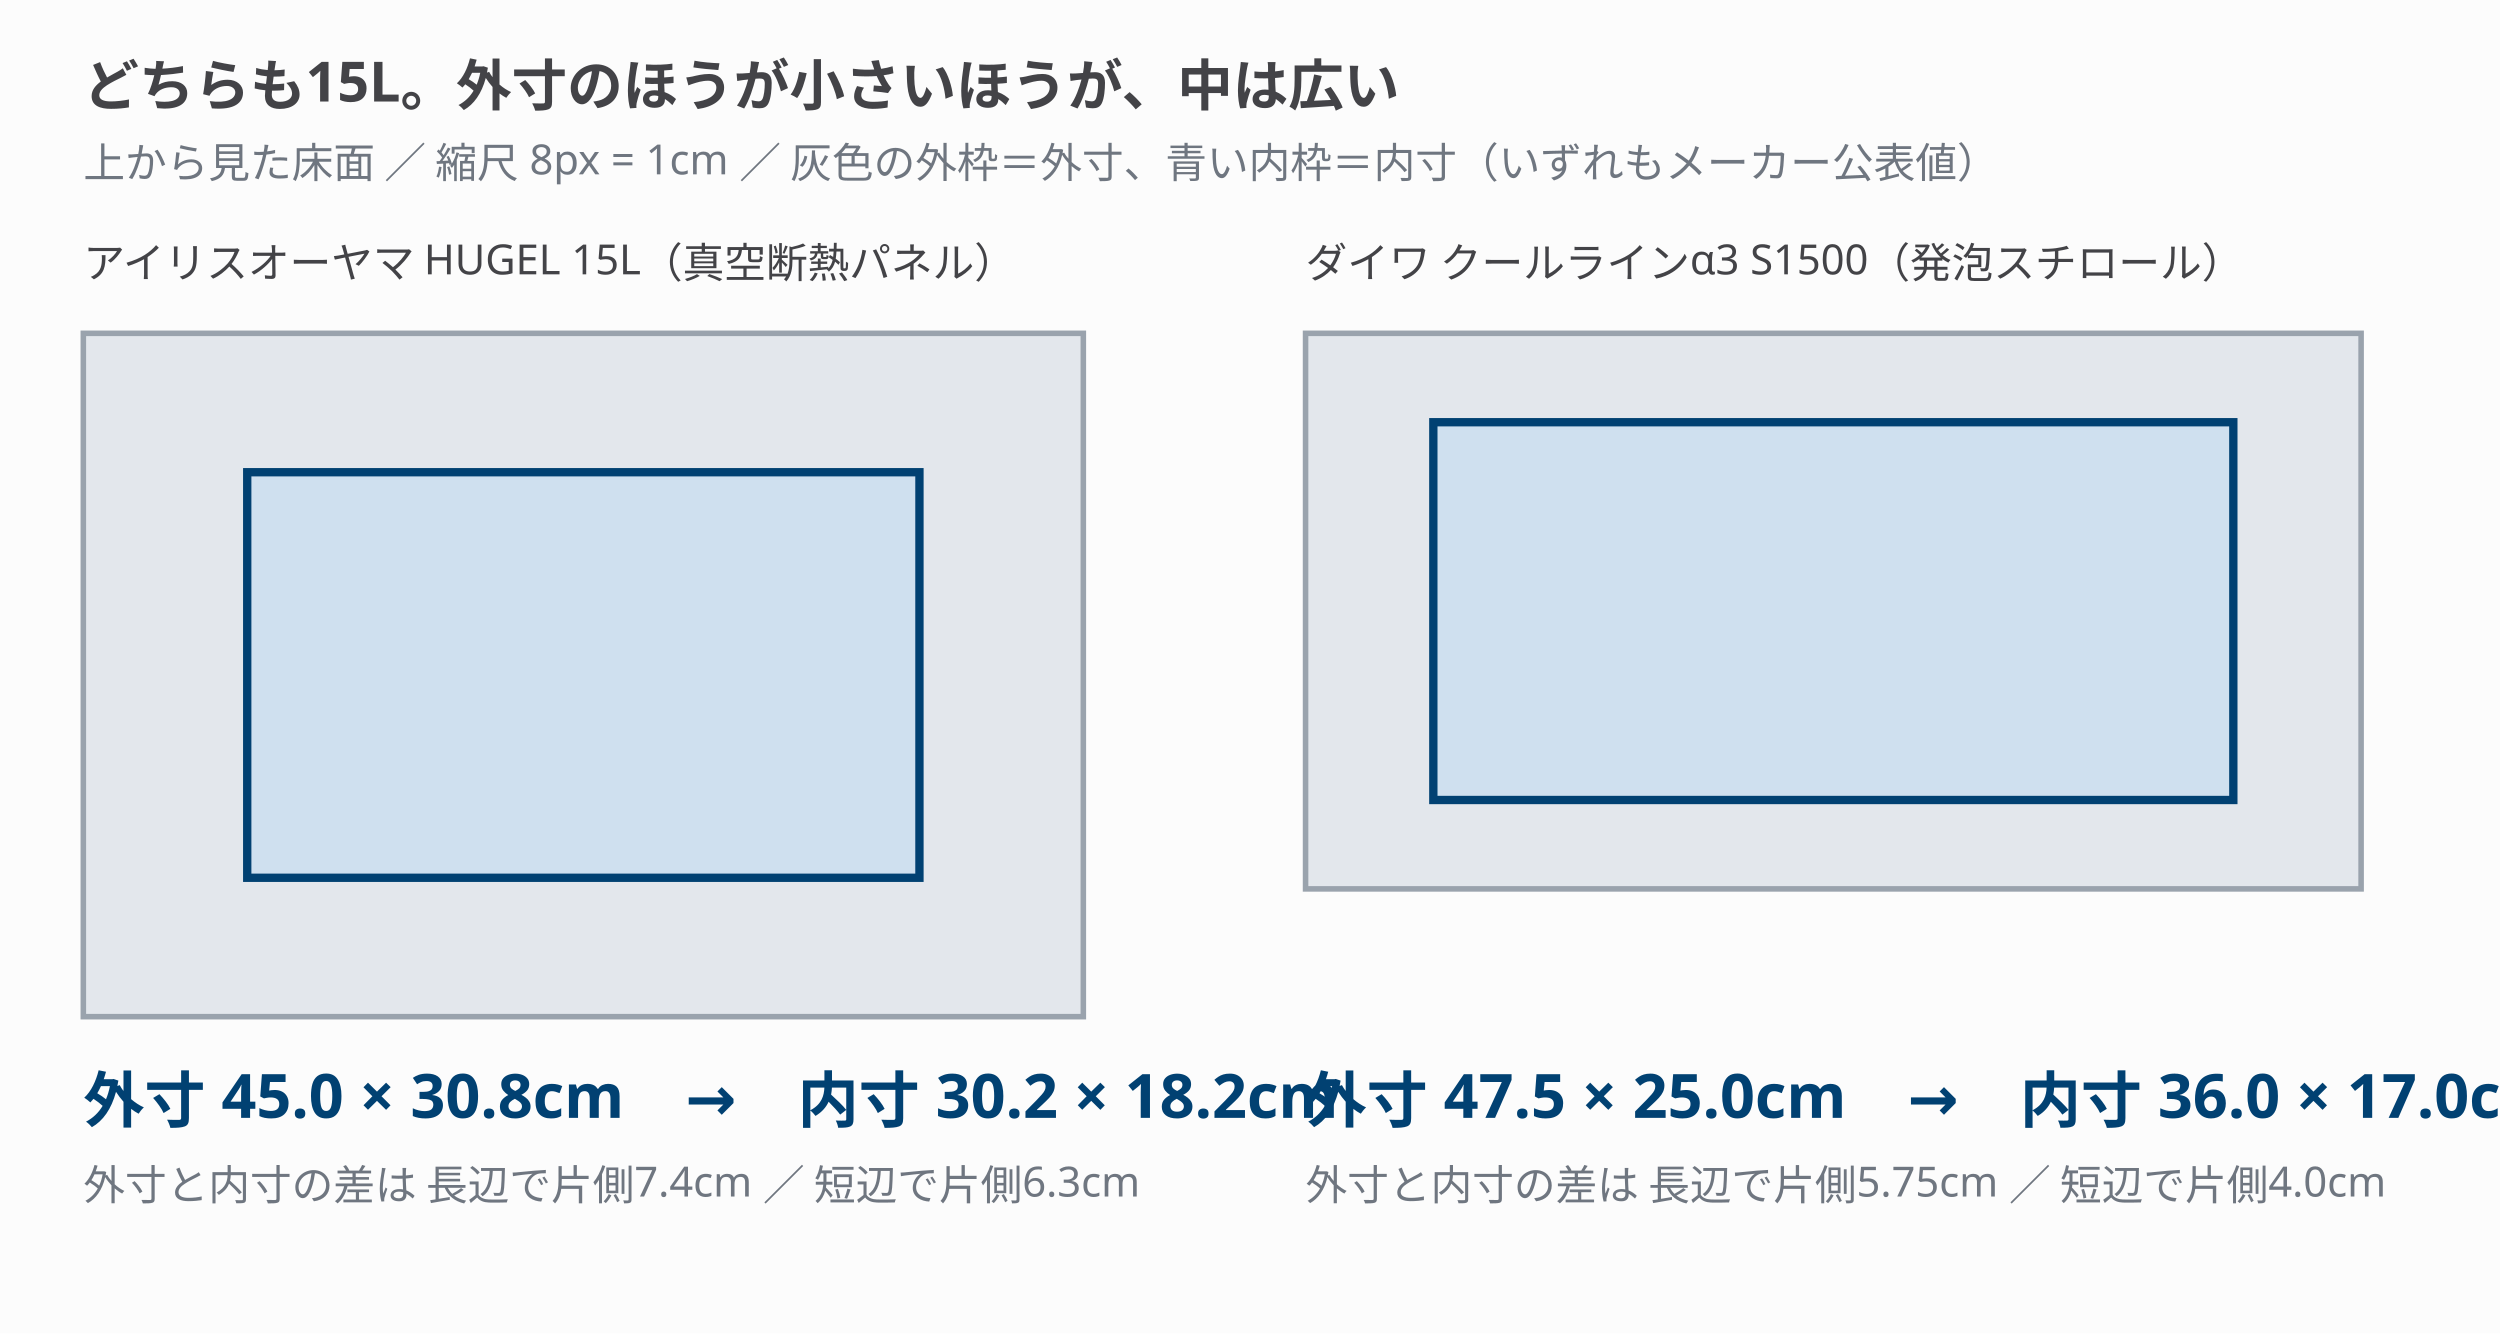
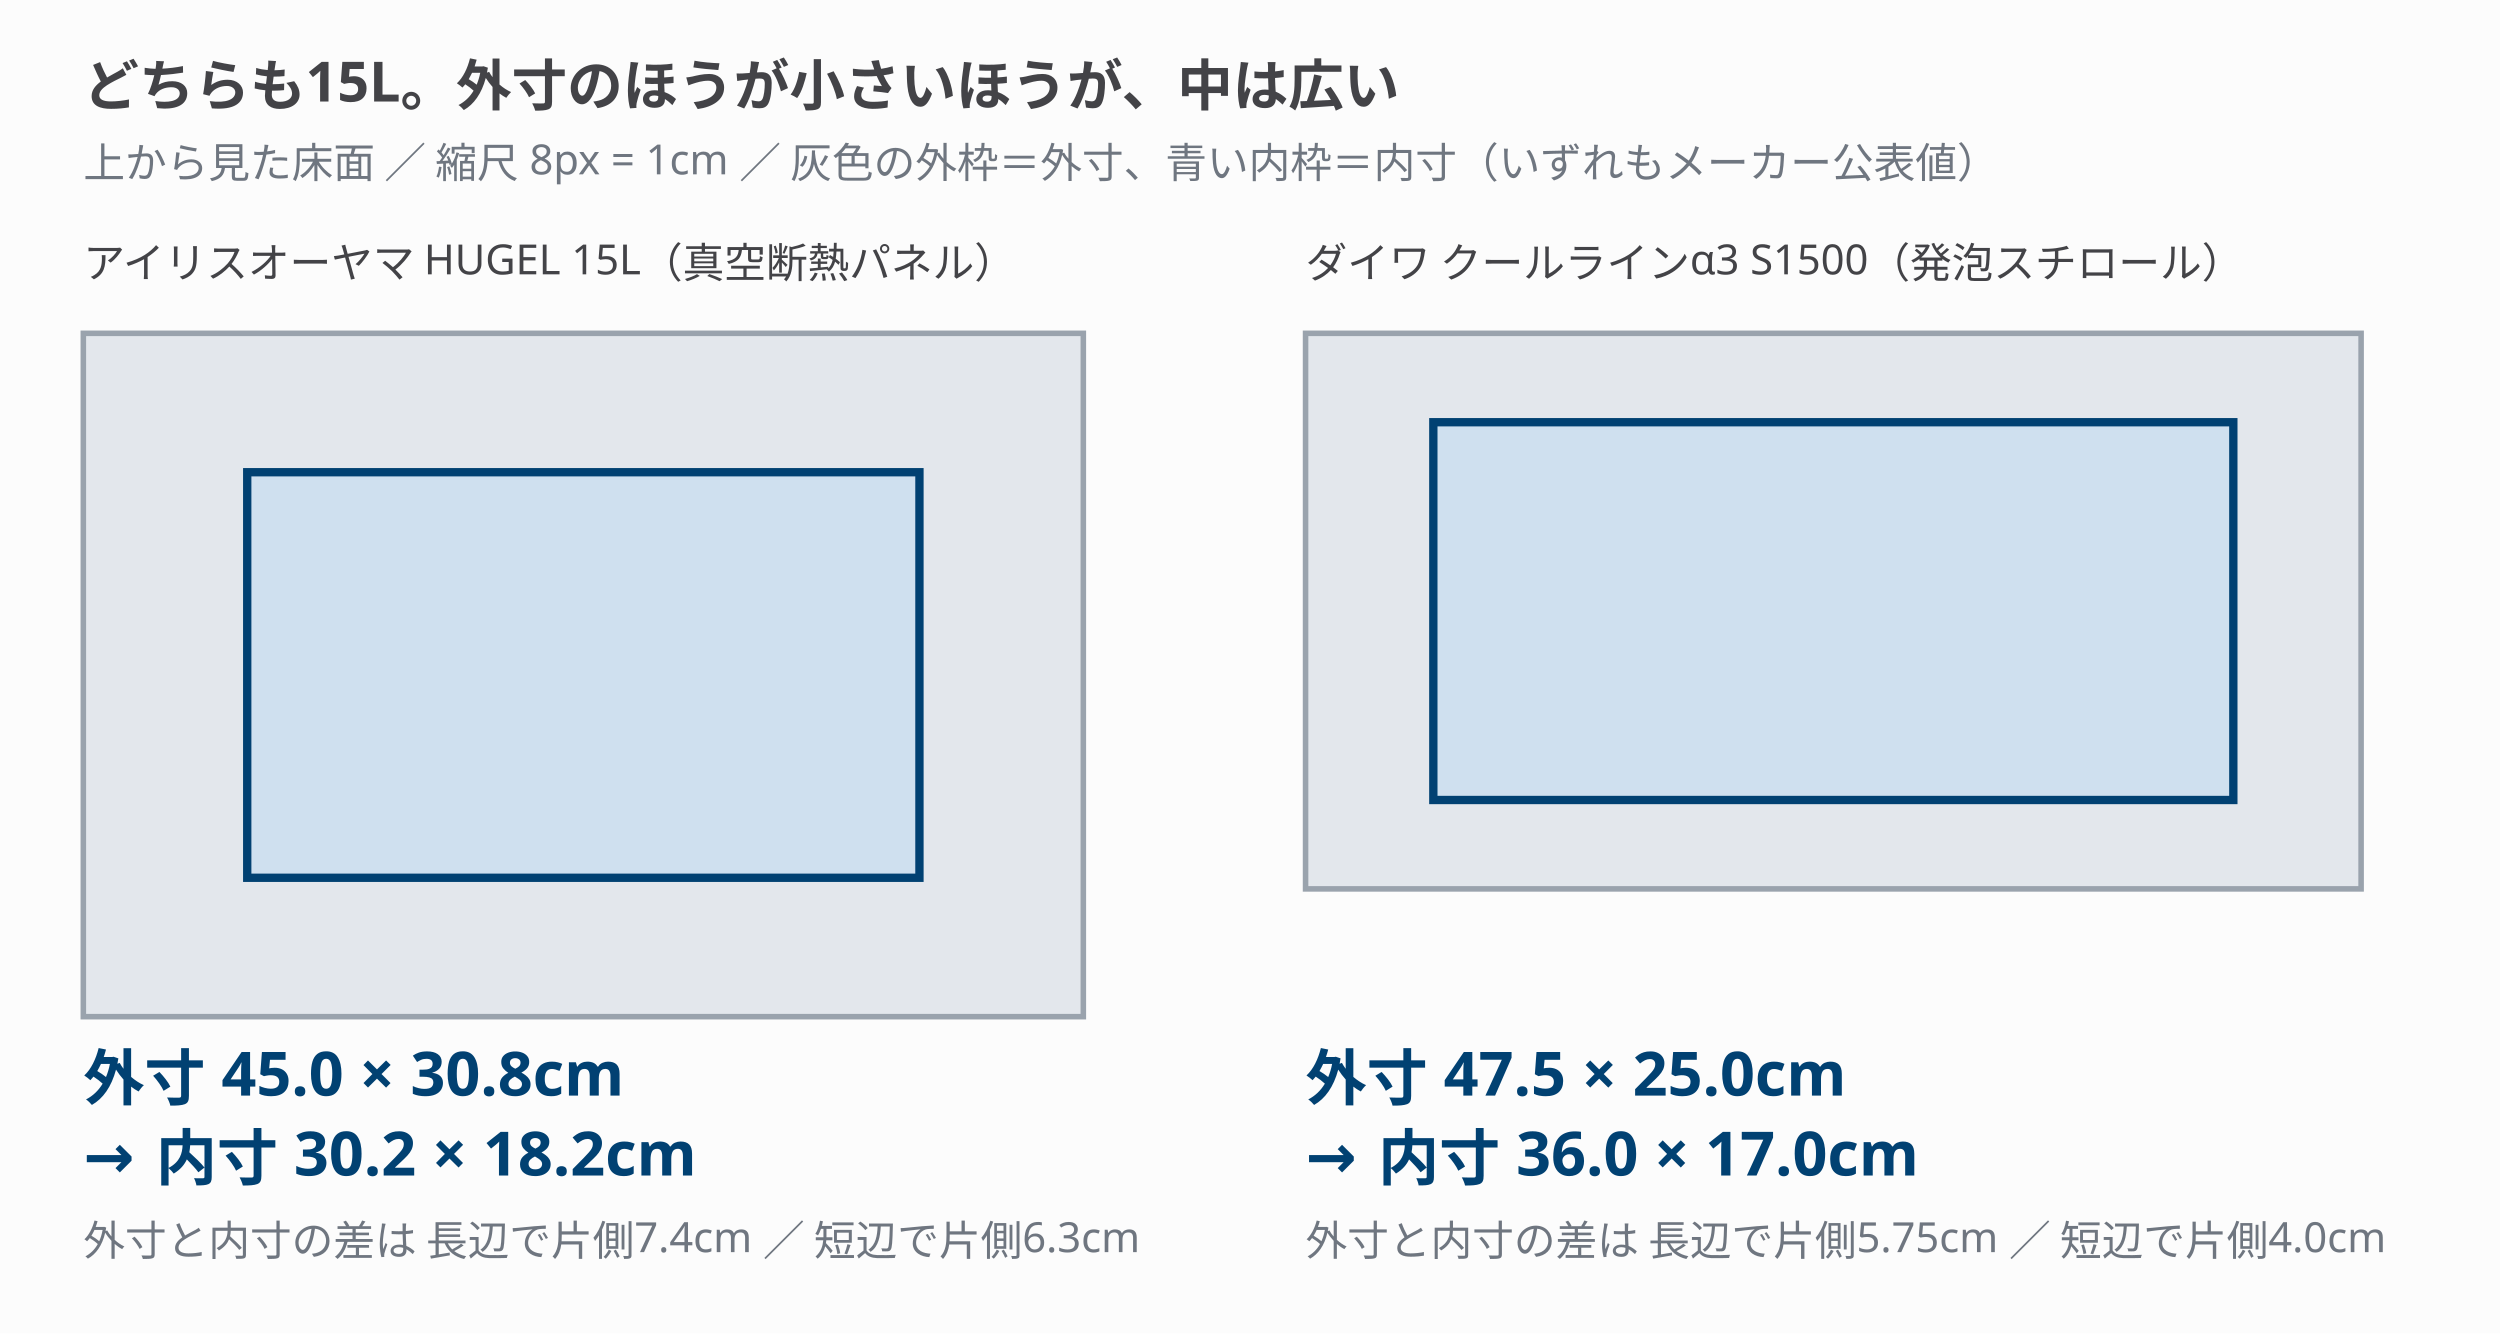
<svg xmlns="http://www.w3.org/2000/svg" viewBox="0 0 900 480" width="900" height="480" role="img" aria-label="同じ15Lのクーラーボックスを上から見た図。アイリスオーヤマHUGEL15Lは外寸45.0かける30.8センチで内寸30.2かける18.2センチ、ダイワS1500は外寸47.5かける25.0センチで内寸36.0かける17.0センチ">
  <style>
    .bg     { fill: #fcfcfc; }
    .ink    { fill: #434347; }
    .mute   { fill: #6f7680; }
    .navy   { fill: #014172; }
    .h      { font: 700 20px "Hiragino Kaku Gothic ProN","Noto Sans JP",Meiryo,sans-serif; }
    .s      { font: 400 15px "Hiragino Kaku Gothic ProN","Noto Sans JP",Meiryo,sans-serif; }
    .n      { font: 700 22px "Hiragino Kaku Gothic ProN","Noto Sans JP",Meiryo,sans-serif; }
    .outer  { fill: #e3e7ec; stroke: #9aa3ad; stroke-width: 2; }
    .inner  { fill: #cfe0ef; stroke: #014172; stroke-width: 3; }
  </style>
  <rect class="bg" width="900" height="480" />
  <text class="h ink" x="30" y="38">どちらも15L。外寸のほうが小さいほうが、中は広い</text>
  <text class="s mute" x="30" y="64">上から見た床面 ／ 縮尺 8px = 1cm ／ 灰色の外枠＝外寸、青い内枠＝内寸（いずれもメーカー公表値）</text>
  <text class="s ink" x="30" y="100">アイリスオーヤマ HUGEL 15L（真空断熱パネル）</text>
  <rect class="outer" x="30" y="120" width="360" height="246" />
  <rect class="inner" x="89" y="170" width="242" height="146" />
-   <text class="n navy" x="30" y="404">外寸 45.0 × 30.8cm　→　内寸 30.2 × 18.2cm</text>
-   <text class="s mute" x="30" y="432">外寸と内寸の差は 長辺で片側7.4cm ／ 短辺で片側6.3cm</text>
+   <text class="n navy" x="30" y="396">外寸 45.0 × 30.8cm</text>
+   <text class="n navy" x="30" y="424">→ 内寸 30.2 × 18.2cm</text>
+   <text class="s mute" x="30" y="452">外寸と内寸の差は 長辺で片側7.4cm ／ 短辺で片側6.3cm</text>
  <text class="s ink" x="470" y="100">ダイワ クールラインα3 S1500（発泡スチロール）</text>
  <rect class="outer" x="470" y="120" width="380" height="200" />
  <rect class="inner" x="516" y="152" width="288" height="136" />
-   <text class="n navy" x="470" y="404">外寸 47.5 × 25.0cm　→　内寸 36.0 × 17.0cm</text>
-   <text class="s mute" x="470" y="432">外寸と内寸の差は 長辺で片側5.75cm ／ 短辺で片側4.0cm</text>
+   <text class="n navy" x="470" y="396">外寸 47.5 × 25.0cm</text>
+   <text class="n navy" x="470" y="424">→ 内寸 36.0 × 17.0cm</text>
+   <text class="s mute" x="470" y="452">外寸と内寸の差は 長辺で片側5.75cm ／ 短辺で片側4.0cm</text>
</svg>
